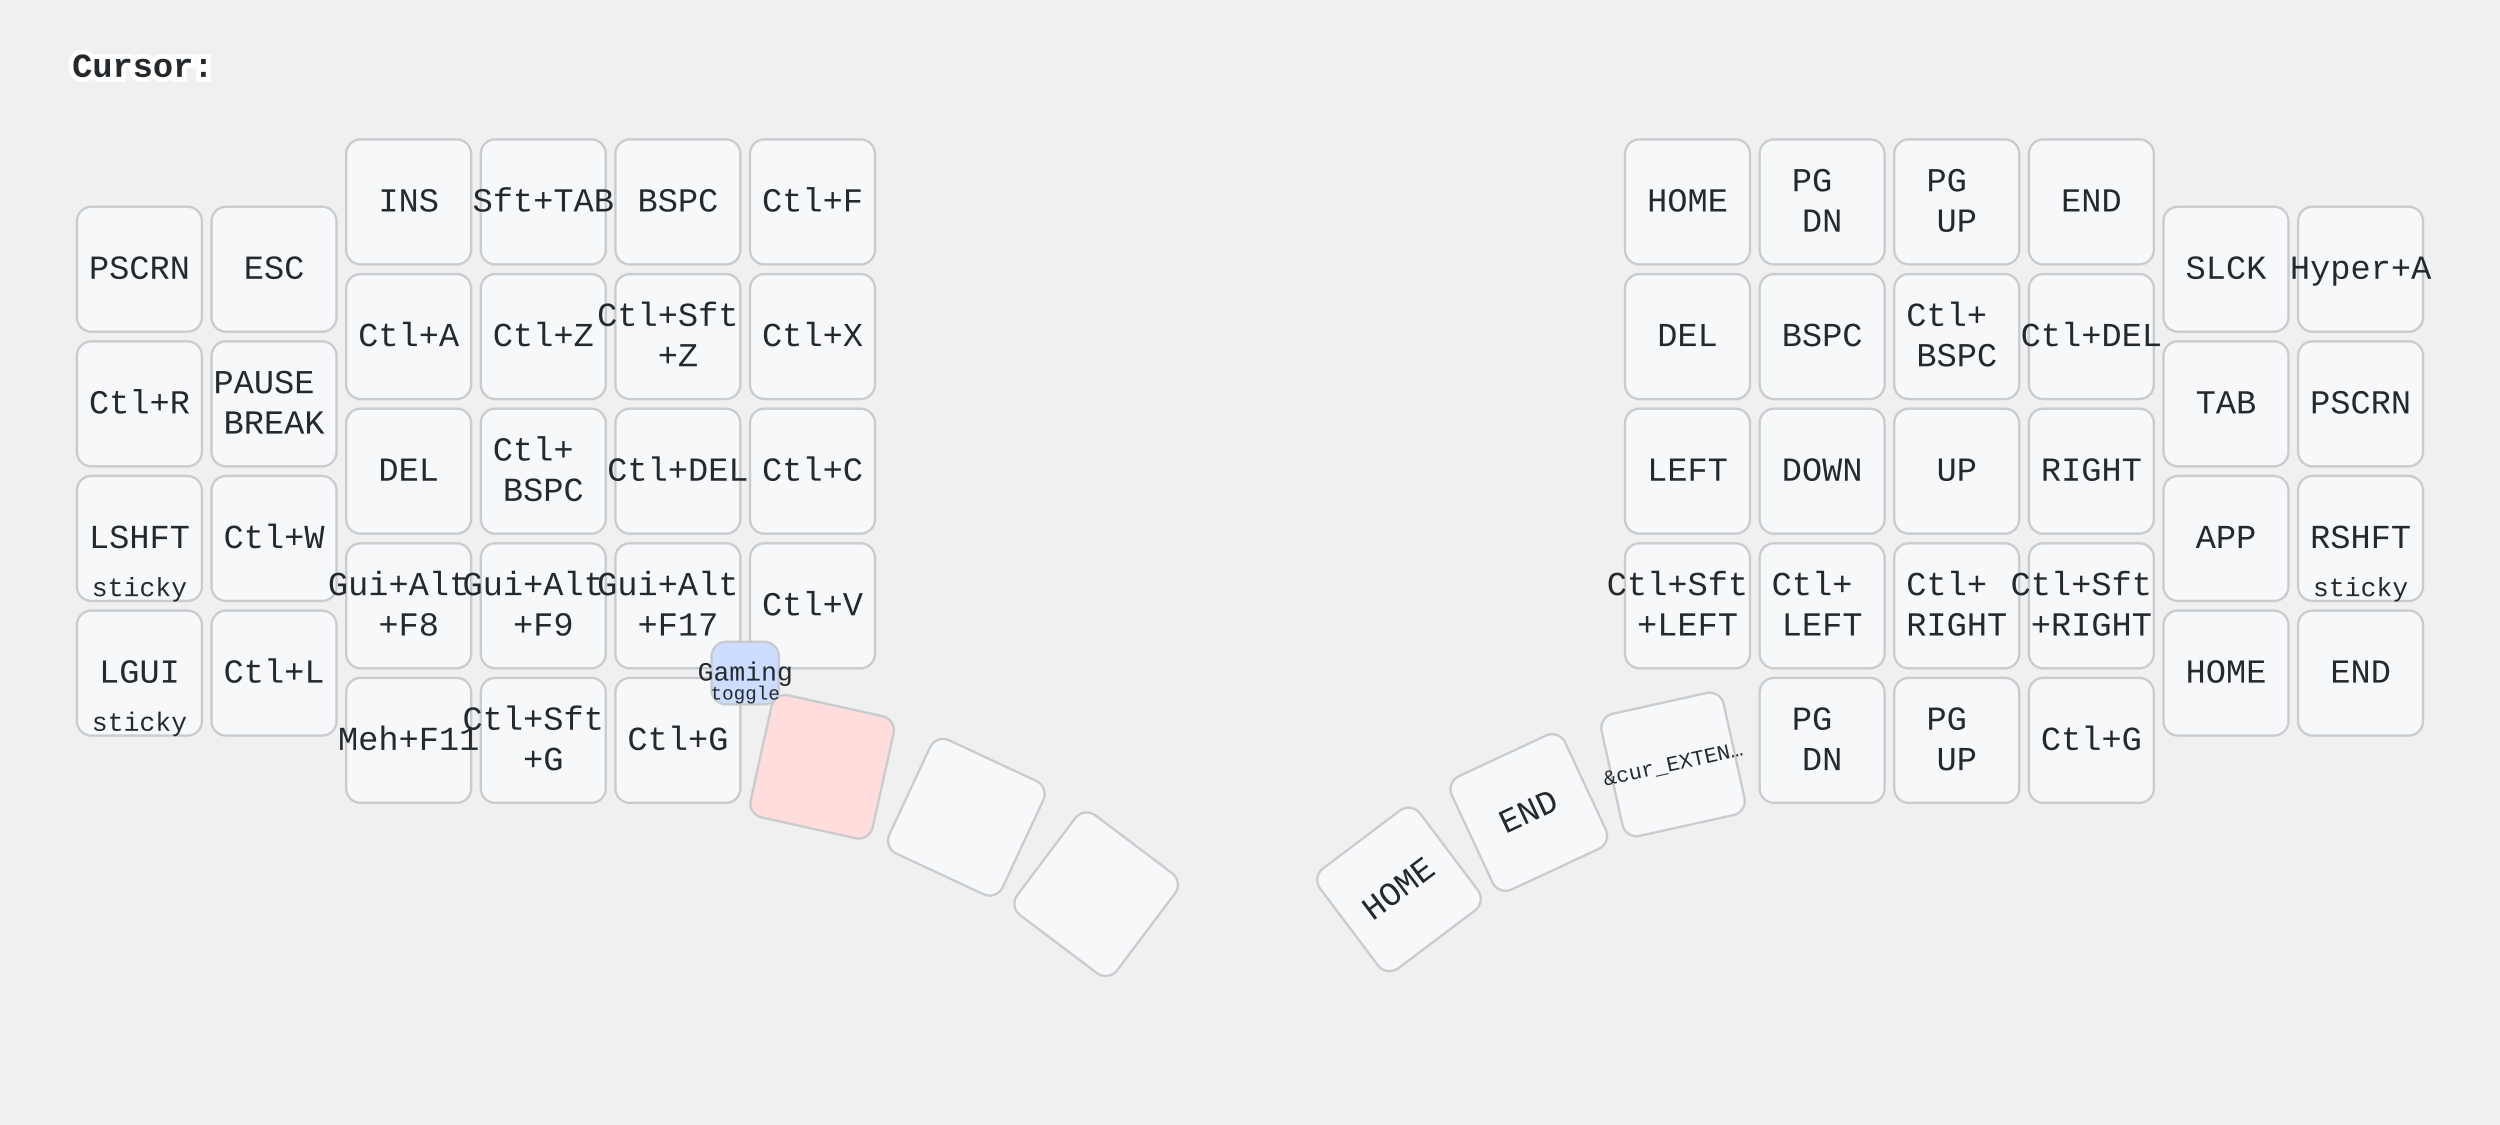
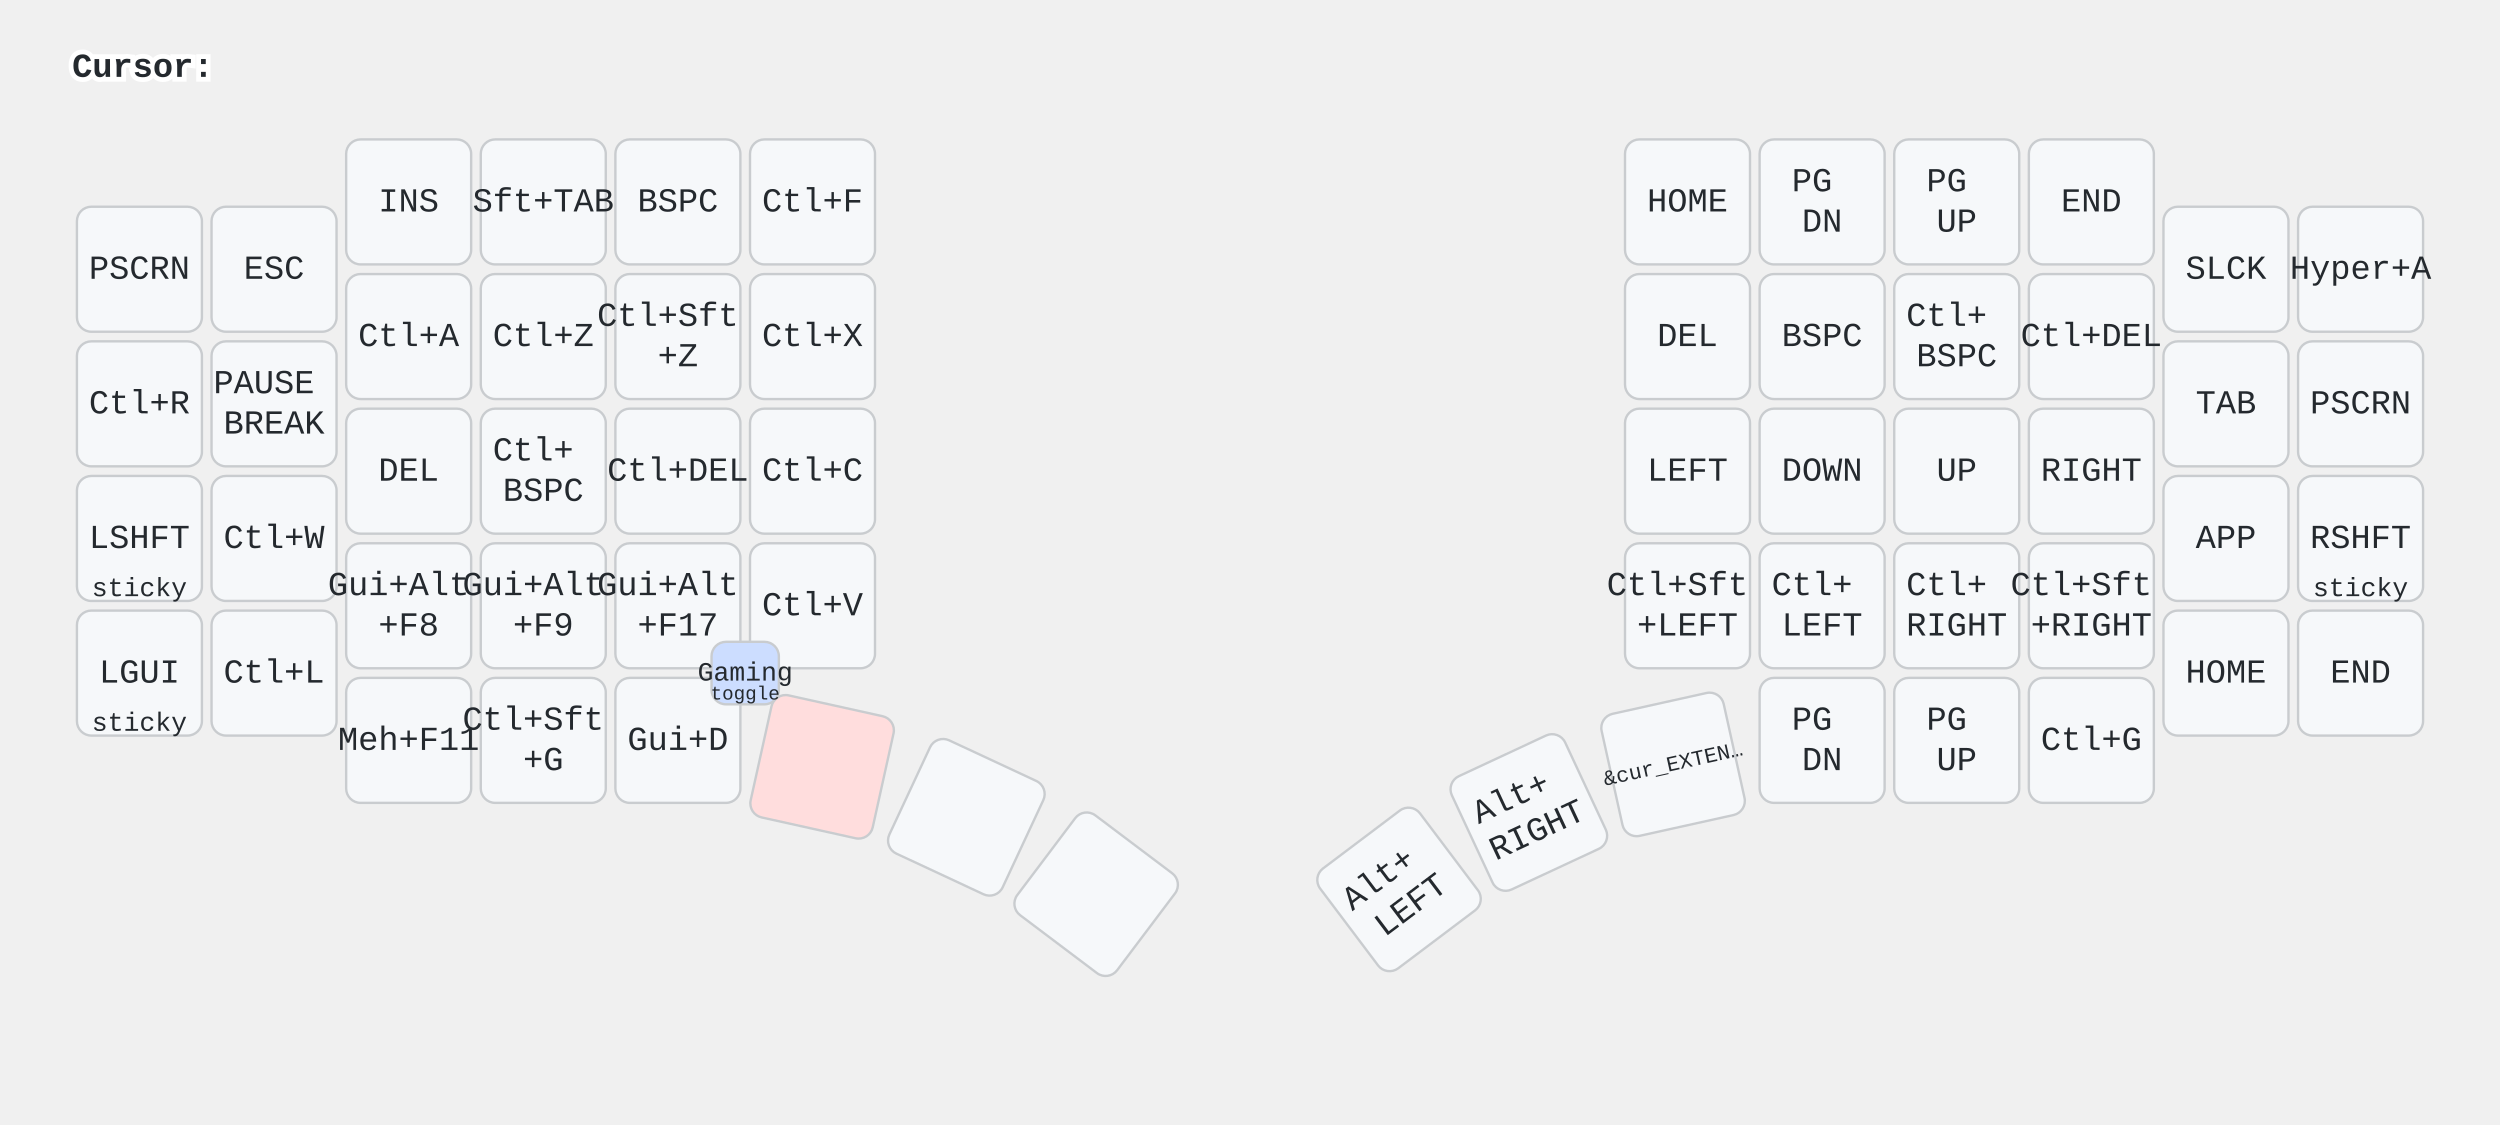
<svg xmlns="http://www.w3.org/2000/svg" width="1040" height="468" viewBox="0 0 1040 468" class="keymap">
  <style>/* inherit to force styles through use tags */
svg path {
    fill: inherit;
}

/* font and background color specifications */
svg.keymap {
    font-family: SFMono-Regular,Consolas,Liberation Mono,Menlo,monospace;
    font-size: 14px;
    font-kerning: normal;
    text-rendering: optimizeLegibility;
    fill: #24292e;
}

/* default key styling */
rect.key {
    fill: #f6f8fa;
}

rect.key, rect.combo {
    stroke: #c9cccf;
    stroke-width: 1;
}

/* default key side styling, only used is draw_key_sides is set */
rect.side {
    filter: brightness(90%);
}

/* color accent for combo boxes */
rect.combo, rect.combo-separate {
    fill: #cdf;
}

/* color accent for held keys */
rect.held, rect.combo.held {
    fill: #fdd;
}

/* color accent for ghost (optional) keys */
rect.ghost, rect.combo.ghost {
    stroke-dasharray: 4, 4;
    stroke-width: 2;
}

text {
    text-anchor: middle;
    dominant-baseline: middle;
}

/* styling for layer labels */
text.label {
    font-weight: bold;
    text-anchor: start;
    stroke: white;
    stroke-width: 4;
    paint-order: stroke;
}

/* styling for optional footer */
text.footer {
    text-anchor: end;
    dominant-baseline: auto;
    stroke: white;
    stroke-width: 4;
    paint-order: stroke;
}

/* styling for combo tap, and key non-tap label text */
text.combo, text.hold, text.shifted, text.left, text.right, text.tl, text.tr, text.bl, text.br {
    font-size: 11px;
}

text.hold, text.bl, text.br {
    text-anchor: middle;
    dominant-baseline: auto;
}

text.shifted, text.tl, text.tr {
    text-anchor: middle;
    dominant-baseline: hanging;
}

text.left, text.tl, text.bl {
    text-anchor: start;
}

text.right, text.tr, text.br {
    text-anchor: end;
}

text.layer-activator {
    text-decoration: underline;
}

/* styling for hold/shifted label text in combo box */
text.combo.hold, text.combo.shifted, text.combo.left, text.combo.right {
    font-size: 8px;
}

/* lighter symbol for transparent keys */
text.trans {
    fill: #7b7e81;
}

/* styling for combo dendrons */
path.combo {
    stroke-width: 1;
    stroke: gray;
    fill: none;
}

/* Start Tabler Icons Cleanup */
/* cannot use height/width with glyphs */
.icon-tabler &gt; path {
    fill: inherit;
    stroke: inherit;
    stroke-width: 2;
}
/* hide tabler's default box */
.icon-tabler &gt; path[stroke="none"][fill="none"] {
    visibility: hidden;
}
/* End Tabler Icons Cleanup */
</style>
  <g transform="translate(30, 0)" class="layer-Cursor">
    <text x="0" y="28" class="label" id="Cursor">Cursor:</text>
    <g transform="translate(0, 56)">
      <g transform="translate(28, 56)" class="key keypos-0">
        <rect rx="6" ry="6" x="-26" y="-26" width="52" height="52" class="key" />
        <text x="0" y="0" class="key tap">PSCRN</text>
      </g>
      <g transform="translate(84, 56)" class="key keypos-1">
        <rect rx="6" ry="6" x="-26" y="-26" width="52" height="52" class="key" />
        <text x="0" y="0" class="key tap">ESC</text>
      </g>
      <g transform="translate(140, 28)" class="key keypos-2">
        <rect rx="6" ry="6" x="-26" y="-26" width="52" height="52" class="key" />
        <text x="0" y="0" class="key tap">INS</text>
      </g>
      <g transform="translate(196, 28)" class="key keypos-3">
        <rect rx="6" ry="6" x="-26" y="-26" width="52" height="52" class="key" />
        <text x="0" y="0" class="key tap">Sft+TAB</text>
      </g>
      <g transform="translate(252, 28)" class="key keypos-4">
        <rect rx="6" ry="6" x="-26" y="-26" width="52" height="52" class="key" />
        <text x="0" y="0" class="key tap">BSPC</text>
      </g>
      <g transform="translate(308, 28)" class="key keypos-5">
        <rect rx="6" ry="6" x="-26" y="-26" width="52" height="52" class="key" />
        <text x="0" y="0" class="key tap">Ctl+F</text>
      </g>
      <g transform="translate(672, 28)" class="key keypos-6">
        <rect rx="6" ry="6" x="-26" y="-26" width="52" height="52" class="key" />
        <text x="0" y="0" class="key tap">HOME</text>
      </g>
      <g transform="translate(728, 28)" class="key keypos-7">
        <rect rx="6" ry="6" x="-26" y="-26" width="52" height="52" class="key" />
        <text x="0" y="0" class="key tap">
          <tspan x="0" dy="-0.6em">PG</tspan>
          <tspan x="0" dy="1.2em">DN</tspan>
        </text>
      </g>
      <g transform="translate(784, 28)" class="key keypos-8">
        <rect rx="6" ry="6" x="-26" y="-26" width="52" height="52" class="key" />
        <text x="0" y="0" class="key tap">
          <tspan x="0" dy="-0.6em">PG</tspan>
          <tspan x="0" dy="1.2em">UP</tspan>
        </text>
      </g>
      <g transform="translate(840, 28)" class="key keypos-9">
        <rect rx="6" ry="6" x="-26" y="-26" width="52" height="52" class="key" />
        <text x="0" y="0" class="key tap">END</text>
      </g>
      <g transform="translate(896, 56)" class="key keypos-10">
        <rect rx="6" ry="6" x="-26" y="-26" width="52" height="52" class="key" />
        <text x="0" y="0" class="key tap">SLCK</text>
      </g>
      <g transform="translate(952, 56)" class="key keypos-11">
        <rect rx="6" ry="6" x="-26" y="-26" width="52" height="52" class="key" />
        <text x="0" y="0" class="key tap">Hyper+A</text>
      </g>
      <g transform="translate(28, 112)" class="key keypos-12">
        <rect rx="6" ry="6" x="-26" y="-26" width="52" height="52" class="key" />
        <text x="0" y="0" class="key tap">Ctl+R</text>
      </g>
      <g transform="translate(84, 112)" class="key keypos-13">
        <rect rx="6" ry="6" x="-26" y="-26" width="52" height="52" class="key" />
        <text x="0" y="0" class="key tap">
          <tspan x="0" dy="-0.6em">PAUSE</tspan>
          <tspan x="0" dy="1.2em">BREAK</tspan>
        </text>
      </g>
      <g transform="translate(140, 84)" class="key keypos-14">
        <rect rx="6" ry="6" x="-26" y="-26" width="52" height="52" class="key" />
        <text x="0" y="0" class="key tap">Ctl+A</text>
      </g>
      <g transform="translate(196, 84)" class="key keypos-15">
        <rect rx="6" ry="6" x="-26" y="-26" width="52" height="52" class="key" />
        <text x="0" y="0" class="key tap">Ctl+Z</text>
      </g>
      <g transform="translate(252, 84)" class="key keypos-16">
        <rect rx="6" ry="6" x="-26" y="-26" width="52" height="52" class="key" />
        <text x="0" y="0" class="key tap">
          <tspan x="0" dy="-0.6em">Ctl+Sft</tspan>
          <tspan x="0" dy="1.2em">+Z</tspan>
        </text>
      </g>
      <g transform="translate(308, 84)" class="key keypos-17">
        <rect rx="6" ry="6" x="-26" y="-26" width="52" height="52" class="key" />
        <text x="0" y="0" class="key tap">Ctl+X</text>
      </g>
      <g transform="translate(672, 84)" class="key keypos-18">
        <rect rx="6" ry="6" x="-26" y="-26" width="52" height="52" class="key" />
        <text x="0" y="0" class="key tap">DEL</text>
      </g>
      <g transform="translate(728, 84)" class="key keypos-19">
        <rect rx="6" ry="6" x="-26" y="-26" width="52" height="52" class="key" />
        <text x="0" y="0" class="key tap">BSPC</text>
      </g>
      <g transform="translate(784, 84)" class="key keypos-20">
        <rect rx="6" ry="6" x="-26" y="-26" width="52" height="52" class="key" />
        <text x="0" y="0" class="key tap">
          <tspan x="0" dy="-0.6em">Ctl+</tspan>
          <tspan x="0" dy="1.2em">BSPC</tspan>
        </text>
      </g>
      <g transform="translate(840, 84)" class="key keypos-21">
        <rect rx="6" ry="6" x="-26" y="-26" width="52" height="52" class="key" />
        <text x="0" y="0" class="key tap">Ctl+DEL</text>
      </g>
      <g transform="translate(896, 112)" class="key keypos-22">
        <rect rx="6" ry="6" x="-26" y="-26" width="52" height="52" class="key" />
        <text x="0" y="0" class="key tap">TAB</text>
      </g>
      <g transform="translate(952, 112)" class="key keypos-23">
        <rect rx="6" ry="6" x="-26" y="-26" width="52" height="52" class="key" />
        <text x="0" y="0" class="key tap">PSCRN</text>
      </g>
      <g transform="translate(28, 168)" class="key keypos-24">
        <rect rx="6" ry="6" x="-26" y="-26" width="52" height="52" class="key" />
        <text x="0" y="0" class="key tap">LSHFT</text>
        <text x="0" y="24" class="key hold">sticky</text>
      </g>
      <g transform="translate(84, 168)" class="key keypos-25">
        <rect rx="6" ry="6" x="-26" y="-26" width="52" height="52" class="key" />
        <text x="0" y="0" class="key tap">Ctl+W</text>
      </g>
      <g transform="translate(140, 140)" class="key keypos-26">
        <rect rx="6" ry="6" x="-26" y="-26" width="52" height="52" class="key" />
        <text x="0" y="0" class="key tap">DEL</text>
      </g>
      <g transform="translate(196, 140)" class="key keypos-27">
        <rect rx="6" ry="6" x="-26" y="-26" width="52" height="52" class="key" />
        <text x="0" y="0" class="key tap">
          <tspan x="0" dy="-0.6em">Ctl+</tspan>
          <tspan x="0" dy="1.2em">BSPC</tspan>
        </text>
      </g>
      <g transform="translate(252, 140)" class="key keypos-28">
        <rect rx="6" ry="6" x="-26" y="-26" width="52" height="52" class="key" />
        <text x="0" y="0" class="key tap">Ctl+DEL</text>
      </g>
      <g transform="translate(308, 140)" class="key keypos-29">
        <rect rx="6" ry="6" x="-26" y="-26" width="52" height="52" class="key" />
        <text x="0" y="0" class="key tap">Ctl+C</text>
      </g>
      <g transform="translate(672, 140)" class="key keypos-30">
        <rect rx="6" ry="6" x="-26" y="-26" width="52" height="52" class="key" />
        <text x="0" y="0" class="key tap">LEFT</text>
      </g>
      <g transform="translate(728, 140)" class="key keypos-31">
        <rect rx="6" ry="6" x="-26" y="-26" width="52" height="52" class="key" />
        <text x="0" y="0" class="key tap">DOWN</text>
      </g>
      <g transform="translate(784, 140)" class="key keypos-32">
        <rect rx="6" ry="6" x="-26" y="-26" width="52" height="52" class="key" />
        <text x="0" y="0" class="key tap">UP</text>
      </g>
      <g transform="translate(840, 140)" class="key keypos-33">
        <rect rx="6" ry="6" x="-26" y="-26" width="52" height="52" class="key" />
        <text x="0" y="0" class="key tap">RIGHT</text>
      </g>
      <g transform="translate(896, 168)" class="key keypos-34">
        <rect rx="6" ry="6" x="-26" y="-26" width="52" height="52" class="key" />
        <text x="0" y="0" class="key tap">APP</text>
      </g>
      <g transform="translate(952, 168)" class="key keypos-35">
        <rect rx="6" ry="6" x="-26" y="-26" width="52" height="52" class="key" />
        <text x="0" y="0" class="key tap">RSHFT</text>
        <text x="0" y="24" class="key hold">sticky</text>
      </g>
      <g transform="translate(28, 224)" class="key keypos-36">
        <rect rx="6" ry="6" x="-26" y="-26" width="52" height="52" class="key" />
        <text x="0" y="0" class="key tap">LGUI</text>
        <text x="0" y="24" class="key hold">sticky</text>
      </g>
      <g transform="translate(84, 224)" class="key keypos-37">
        <rect rx="6" ry="6" x="-26" y="-26" width="52" height="52" class="key" />
        <text x="0" y="0" class="key tap">Ctl+L</text>
      </g>
      <g transform="translate(140, 196)" class="key keypos-38">
        <rect rx="6" ry="6" x="-26" y="-26" width="52" height="52" class="key" />
        <text x="0" y="0" class="key tap">
          <tspan x="0" dy="-0.6em">Gui+Alt</tspan>
          <tspan x="0" dy="1.2em">+F8</tspan>
        </text>
      </g>
      <g transform="translate(196, 196)" class="key keypos-39">
        <rect rx="6" ry="6" x="-26" y="-26" width="52" height="52" class="key" />
        <text x="0" y="0" class="key tap">
          <tspan x="0" dy="-0.6em">Gui+Alt</tspan>
          <tspan x="0" dy="1.2em">+F9</tspan>
        </text>
      </g>
      <g transform="translate(252, 196)" class="key keypos-40">
        <rect rx="6" ry="6" x="-26" y="-26" width="52" height="52" class="key" />
        <text x="0" y="0" class="key tap">
          <tspan x="0" dy="-0.6em">Gui+Alt</tspan>
          <tspan x="0" dy="1.2em">+F17</tspan>
        </text>
      </g>
      <g transform="translate(308, 196)" class="key keypos-41">
        <rect rx="6" ry="6" x="-26" y="-26" width="52" height="52" class="key" />
        <text x="0" y="0" class="key tap">Ctl+V</text>
      </g>
      <g transform="translate(672, 196)" class="key keypos-42">
        <rect rx="6" ry="6" x="-26" y="-26" width="52" height="52" class="key" />
        <text x="0" y="0" class="key tap">
          <tspan x="0" dy="-0.6em">Ctl+Sft</tspan>
          <tspan x="0" dy="1.2em">+LEFT</tspan>
        </text>
      </g>
      <g transform="translate(728, 196)" class="key keypos-43">
        <rect rx="6" ry="6" x="-26" y="-26" width="52" height="52" class="key" />
        <text x="0" y="0" class="key tap">
          <tspan x="0" dy="-0.6em">Ctl+</tspan>
          <tspan x="0" dy="1.2em">LEFT</tspan>
        </text>
      </g>
      <g transform="translate(784, 196)" class="key keypos-44">
        <rect rx="6" ry="6" x="-26" y="-26" width="52" height="52" class="key" />
        <text x="0" y="0" class="key tap">
          <tspan x="0" dy="-0.6em">Ctl+</tspan>
          <tspan x="0" dy="1.2em">RIGHT</tspan>
        </text>
      </g>
      <g transform="translate(840, 196)" class="key keypos-45">
        <rect rx="6" ry="6" x="-26" y="-26" width="52" height="52" class="key" />
        <text x="0" y="0" class="key tap">
          <tspan x="0" dy="-0.6em">Ctl+Sft</tspan>
          <tspan x="0" dy="1.2em">+RIGHT</tspan>
        </text>
      </g>
      <g transform="translate(896, 224)" class="key keypos-46">
        <rect rx="6" ry="6" x="-26" y="-26" width="52" height="52" class="key" />
        <text x="0" y="0" class="key tap">HOME</text>
      </g>
      <g transform="translate(952, 224)" class="key keypos-47">
        <rect rx="6" ry="6" x="-26" y="-26" width="52" height="52" class="key" />
        <text x="0" y="0" class="key tap">END</text>
      </g>
      <g transform="translate(140, 252)" class="key keypos-48">
        <rect rx="6" ry="6" x="-26" y="-26" width="52" height="52" class="key" />
        <text x="0" y="0" class="key tap">Meh+F11</text>
      </g>
      <g transform="translate(196, 252)" class="key keypos-49">
        <rect rx="6" ry="6" x="-26" y="-26" width="52" height="52" class="key" />
        <text x="0" y="0" class="key tap">
          <tspan x="0" dy="-0.6em">Ctl+Sft</tspan>
          <tspan x="0" dy="1.2em">+G</tspan>
        </text>
      </g>
      <g transform="translate(252, 252)" class="key keypos-50">
        <rect rx="6" ry="6" x="-26" y="-26" width="52" height="52" class="key" />
-         <text x="0" y="0" class="key tap">Ctl+G</text>
+         <text x="0" y="0" class="key tap">Gui+D</text>
      </g>
      <g transform="translate(728, 252)" class="key keypos-51">
        <rect rx="6" ry="6" x="-26" y="-26" width="52" height="52" class="key" />
        <text x="0" y="0" class="key tap">
          <tspan x="0" dy="-0.6em">PG</tspan>
          <tspan x="0" dy="1.2em">DN</tspan>
        </text>
      </g>
      <g transform="translate(784, 252)" class="key keypos-52">
        <rect rx="6" ry="6" x="-26" y="-26" width="52" height="52" class="key" />
        <text x="0" y="0" class="key tap">
          <tspan x="0" dy="-0.6em">PG</tspan>
          <tspan x="0" dy="1.2em">UP</tspan>
        </text>
      </g>
      <g transform="translate(840, 252)" class="key keypos-53">
        <rect rx="6" ry="6" x="-26" y="-26" width="52" height="52" class="key" />
        <text x="0" y="0" class="key tap">Ctl+G</text>
      </g>
      <g transform="translate(312, 263) rotate(12.5)" class="key held keypos-54">
        <rect rx="6" ry="6" x="-26" y="-26" width="52" height="52" class="key held" />
      </g>
      <g transform="translate(372, 284) rotate(25.0)" class="key keypos-55">
        <rect rx="6" ry="6" x="-26" y="-26" width="52" height="52" class="key" />
      </g>
      <g transform="translate(426, 316) rotate(37.0)" class="key keypos-56">
        <rect rx="6" ry="6" x="-26" y="-26" width="52" height="52" class="key" />
      </g>
      <g transform="translate(552, 314) rotate(-37.0)" class="key keypos-57">
        <rect rx="6" ry="6" x="-26" y="-26" width="52" height="52" class="key" />
-         <text x="0" y="0" class="key tap">HOME</text>
+         <text x="0" y="0" class="key tap">
+           <tspan x="0" dy="-0.6em">Alt+</tspan>
+           <tspan x="0" dy="1.2em">LEFT</tspan>
+         </text>
      </g>
      <g transform="translate(606, 282) rotate(-25.0)" class="key keypos-58">
        <rect rx="6" ry="6" x="-26" y="-26" width="52" height="52" class="key" />
-         <text x="0" y="0" class="key tap">END</text>
+         <text x="0" y="0" class="key tap">
+           <tspan x="0" dy="-0.6em">Alt+</tspan>
+           <tspan x="0" dy="1.2em">RIGHT</tspan>
+         </text>
      </g>
      <g transform="translate(666, 262) rotate(-12.5)" class="key keypos-59">
        <rect rx="6" ry="6" x="-26" y="-26" width="52" height="52" class="key" />
        <text x="0" y="0" class="key tap">
          <tspan style="font-size: 64%">&amp;cur_EXTEN…</tspan>
        </text>
      </g>
      <g class="combo combopos-0">
        <rect rx="6" ry="6" x="266" y="211" width="28" height="26" class="combo" />
        <text x="280" y="224" class="combo tap">Gaming</text>
        <text x="280" y="235" class="combo hold">toggle</text>
      </g>
    </g>
  </g>
</svg>
